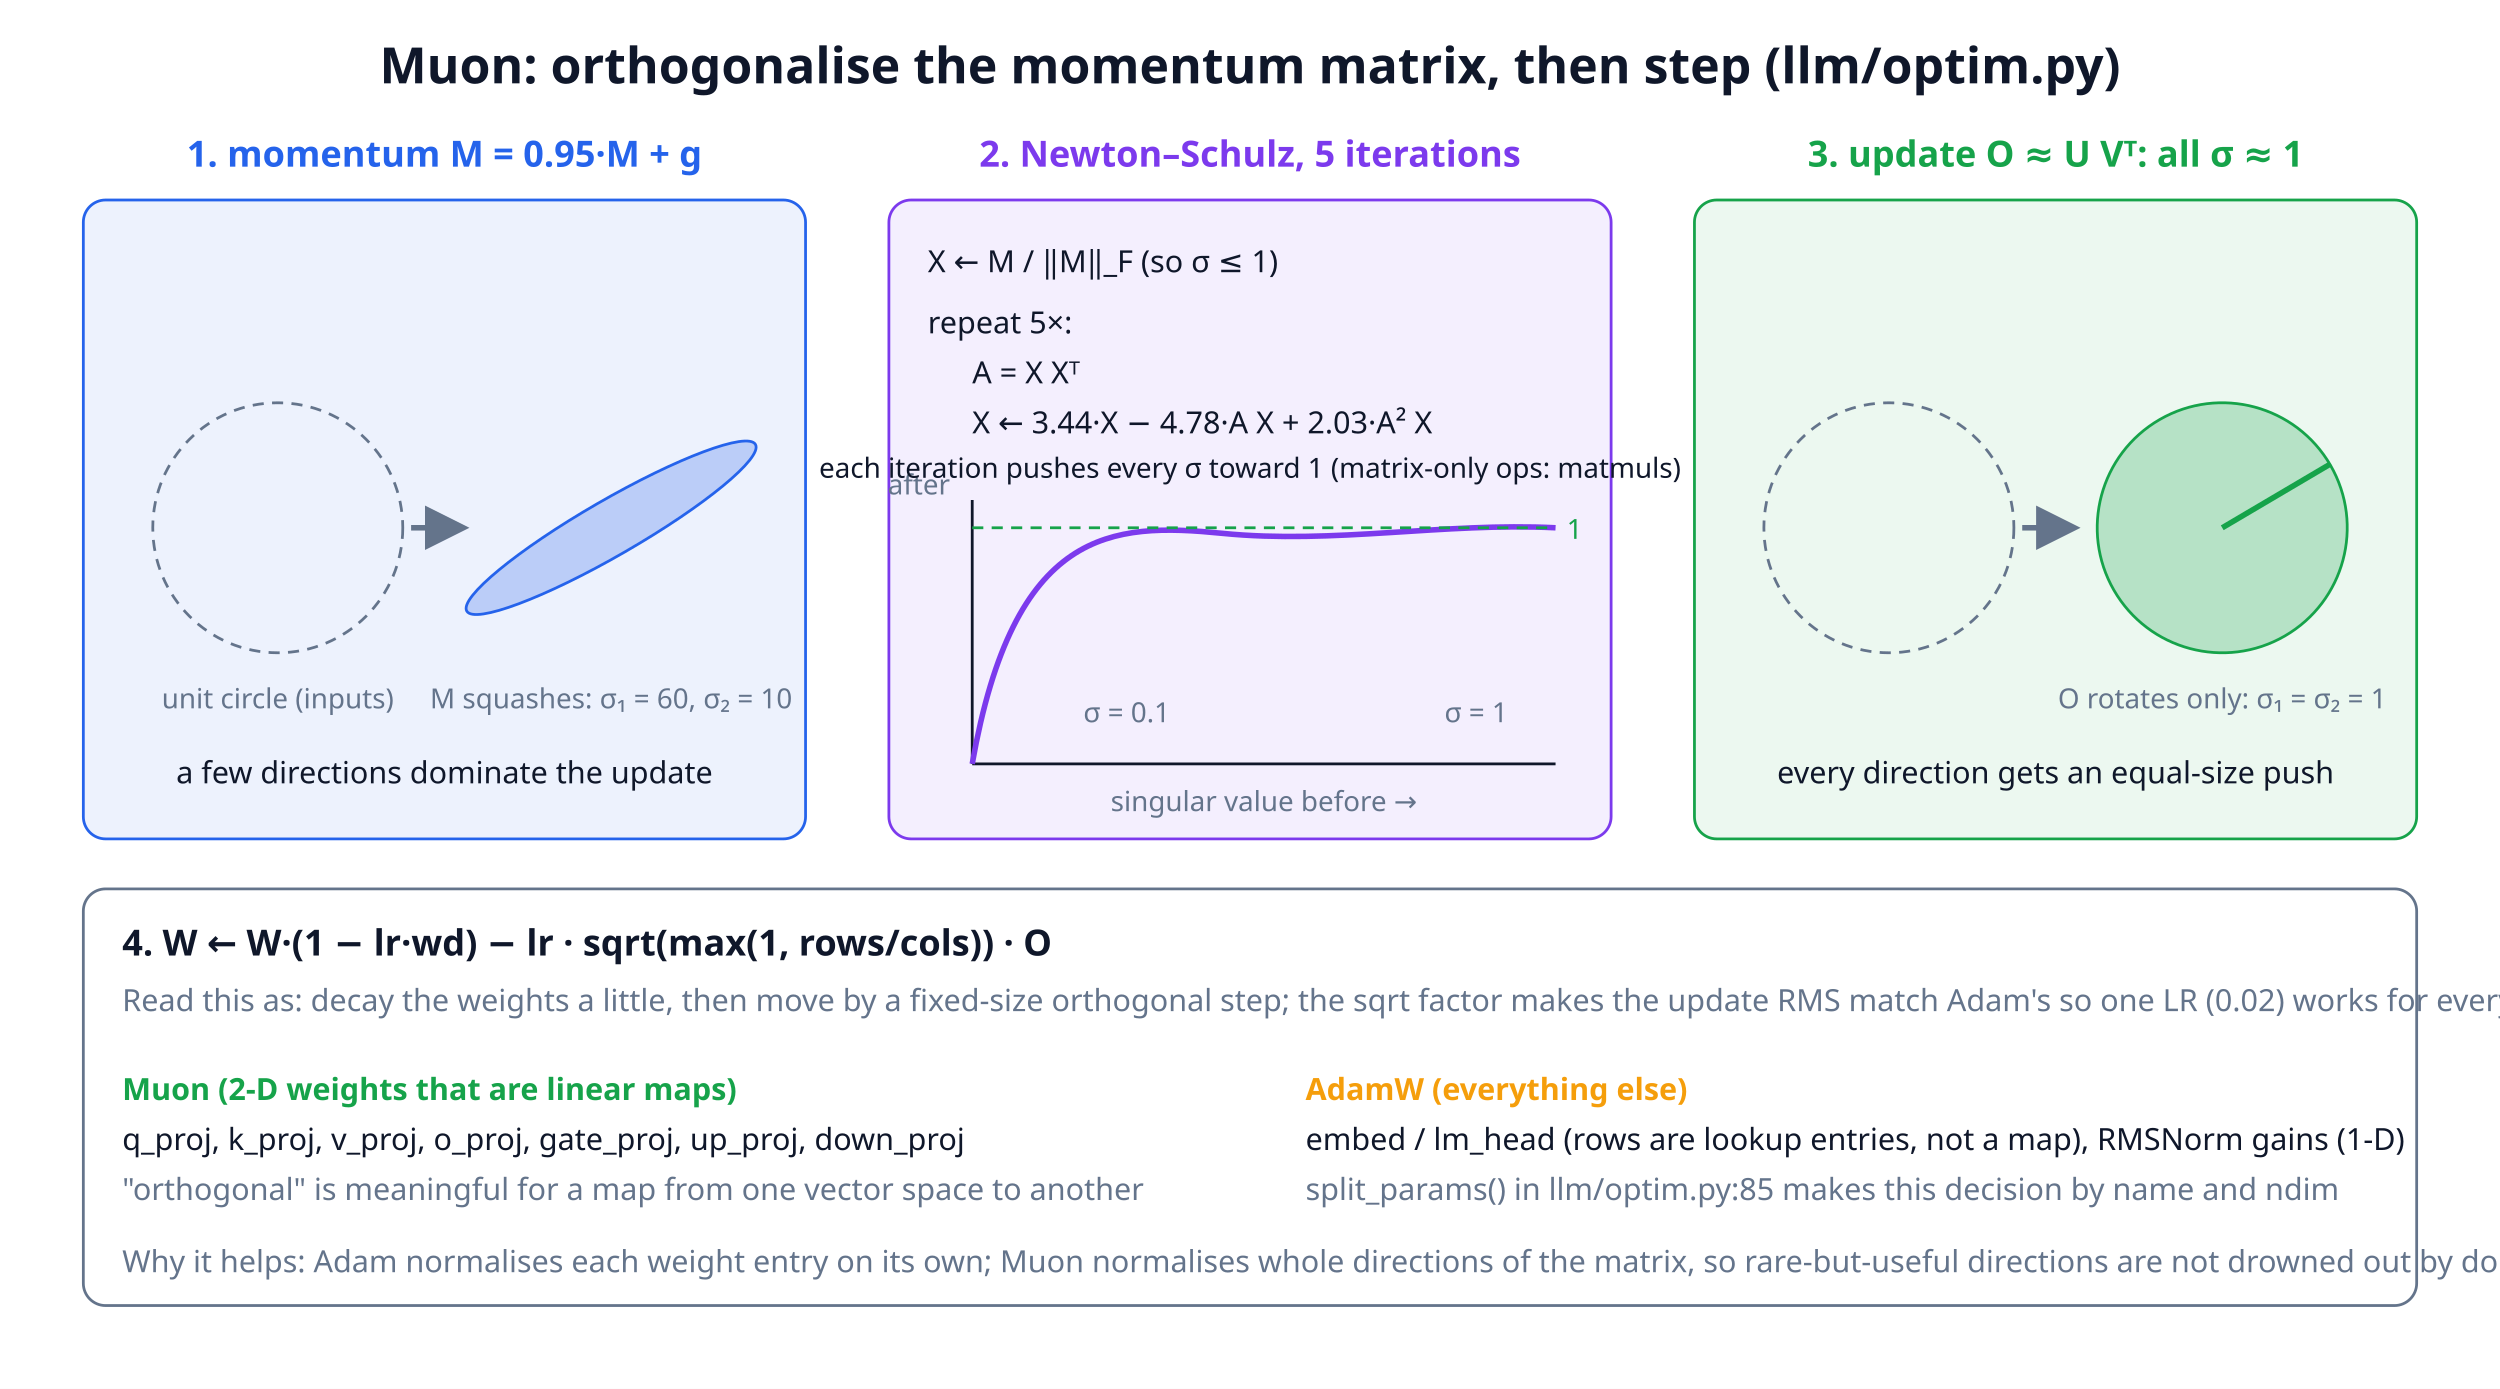
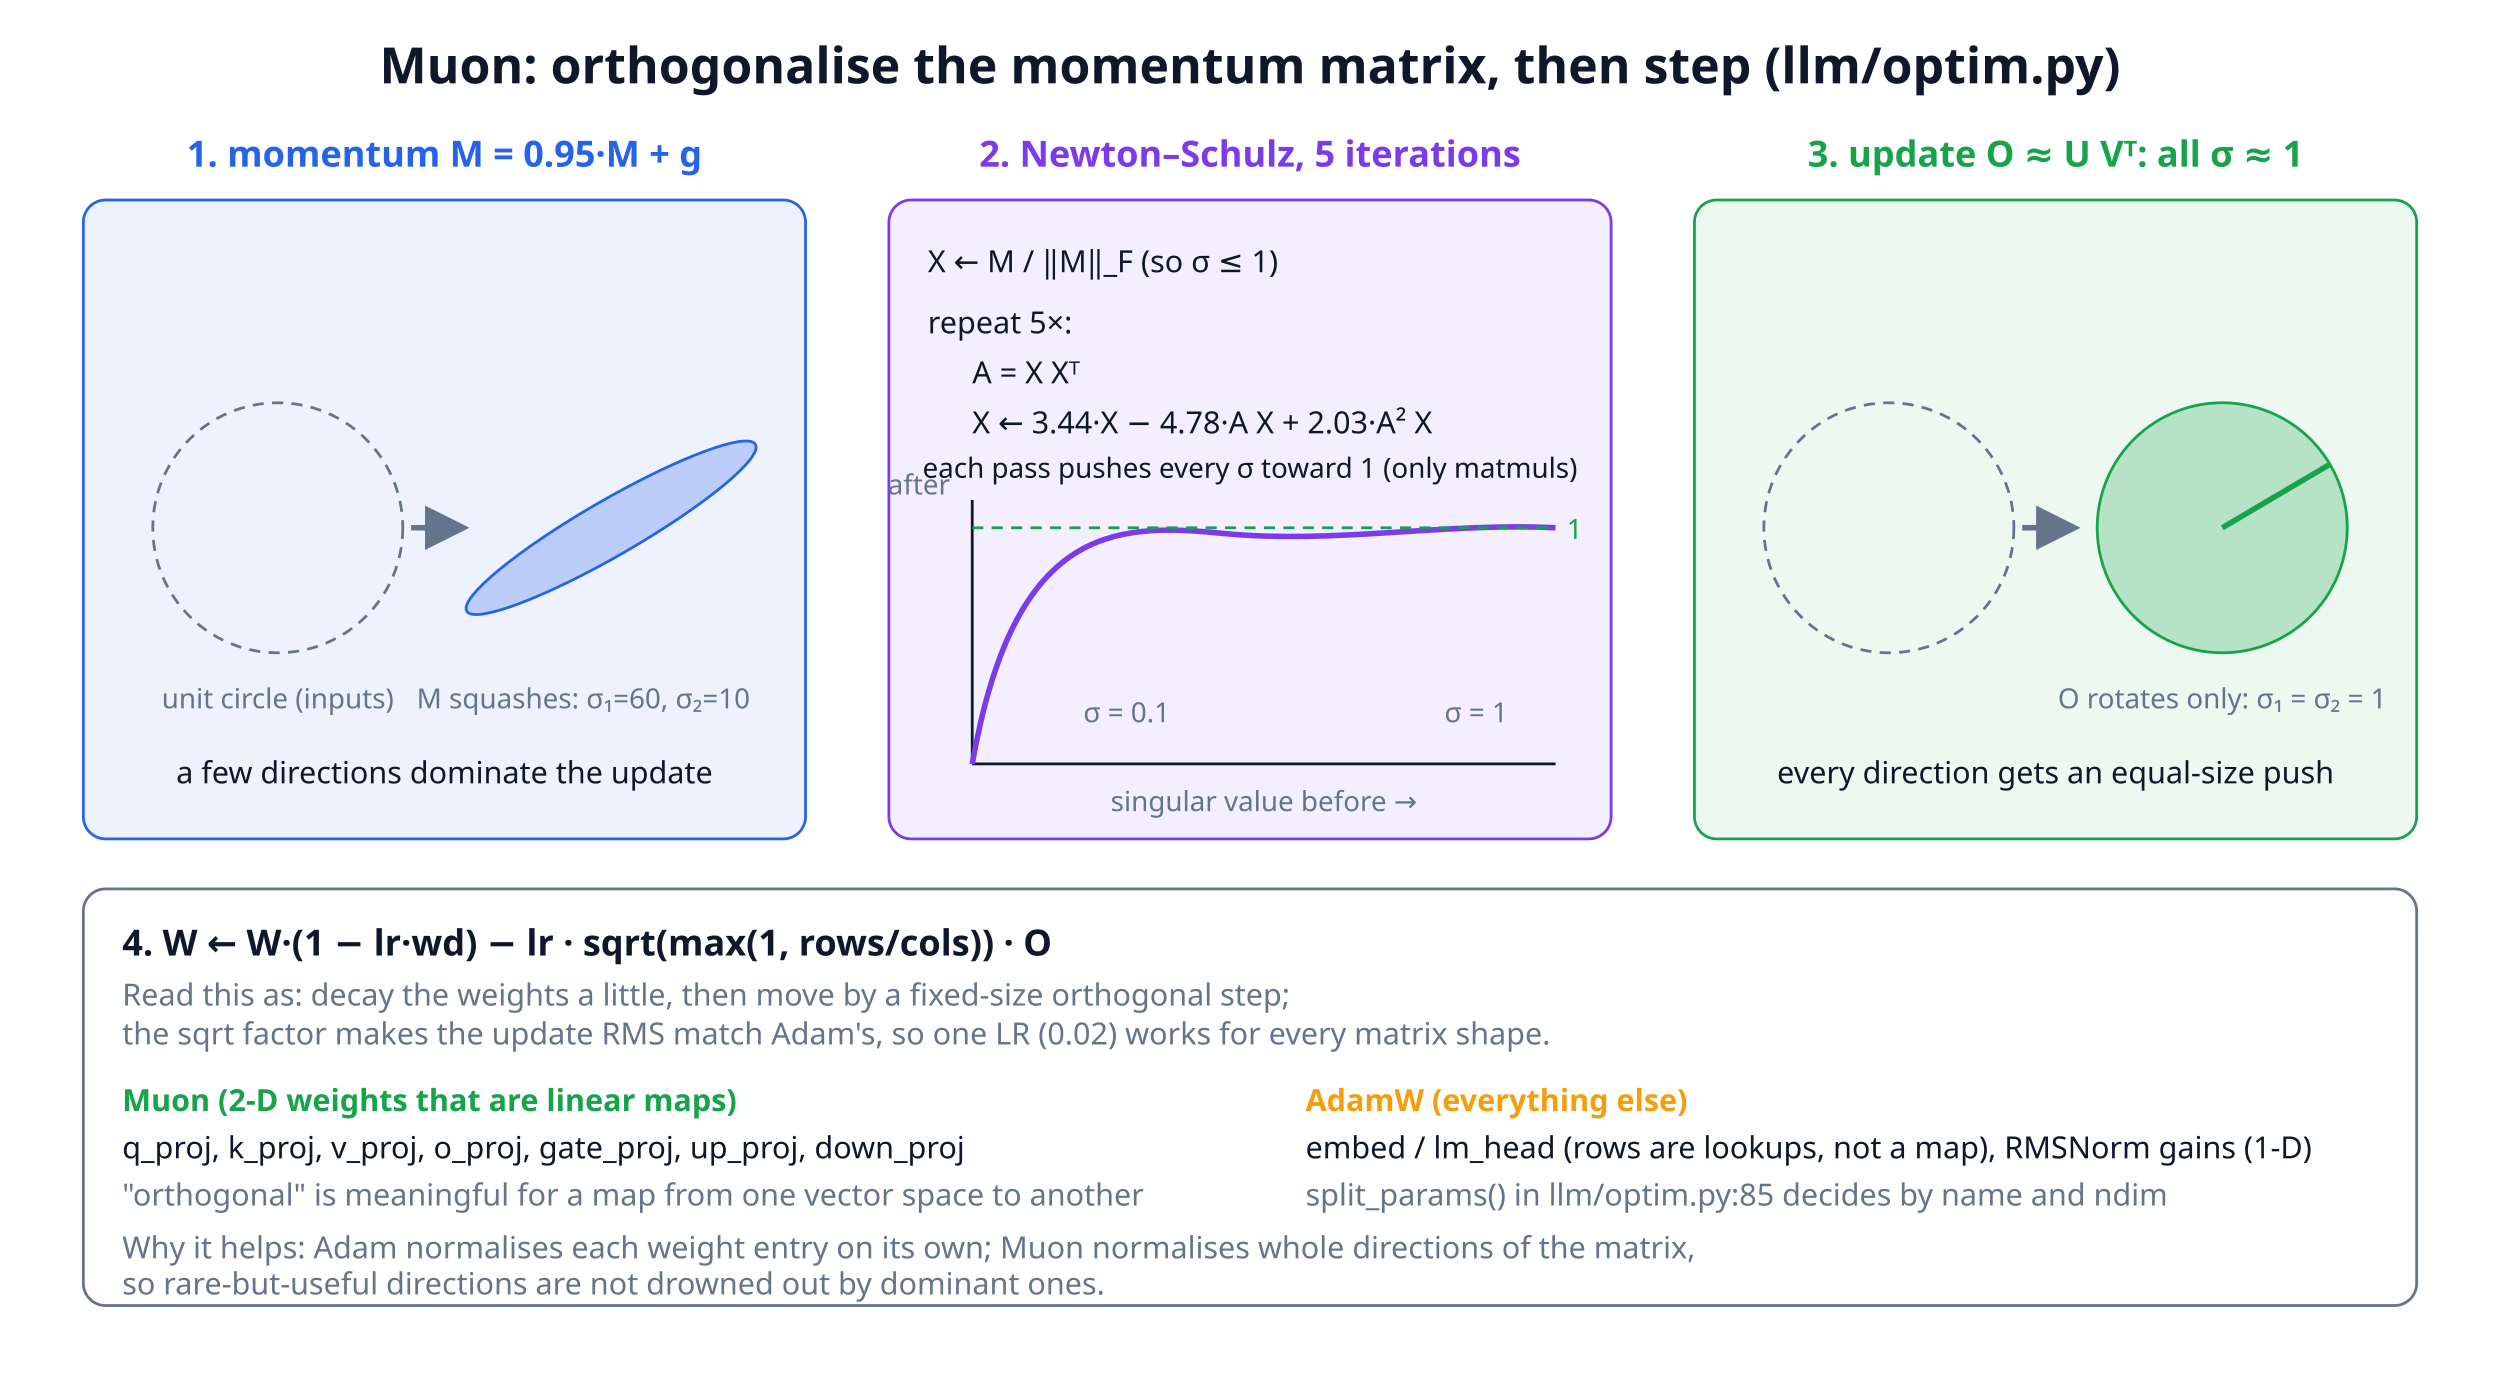
<svg xmlns="http://www.w3.org/2000/svg" width="900" height="500" viewBox="0 0 900 500" font-family="system-ui, sans-serif">
  <rect width="900" height="500" fill="#ffffff" />
  <defs>
    <marker id="ar2" markerWidth="8" markerHeight="8" refX="6" refY="4" orient="auto">
      <path d="M0,0 L8,4 L0,8 z" fill="#64748b" />
    </marker>
  </defs>
  <text x="450" y="30" text-anchor="middle" font-size="18" font-weight="600" fill="#0f172a">Muon: orthogonalise the momentum matrix, then step (llm/optim.py)</text>
  <g transform="translate(30,60)">
    <text x="130" y="0" text-anchor="middle" font-size="13" font-weight="600" fill="#2563eb">1. momentum M = 0.95·M + g</text>
    <rect x="0" y="12" width="260" height="230" rx="8" fill="#2563eb" fill-opacity="0.08" stroke="#2563eb" />
    <circle cx="70" cy="130" r="45" fill="none" stroke="#64748b" stroke-dasharray="4 3" />
    <text x="70" y="195" text-anchor="middle" font-size="10" fill="#64748b">unit circle (inputs)</text>
    <ellipse cx="190" cy="130" rx="60" ry="10" fill="#2563eb" fill-opacity="0.25" stroke="#2563eb" transform="rotate(-30 190 130)" />
    <path d="M118 130 L 135 130" stroke="#64748b" stroke-width="2" marker-end="url(#ar2)" />
-     <text x="190" y="195" text-anchor="middle" font-size="10" fill="#64748b">M squashes: σ₁ = 60, σ₂ = 10</text>
+     <text x="180" y="195" text-anchor="middle" font-size="10" fill="#64748b">M squashes: σ₁=60, σ₂=10</text>
    <text x="130" y="222" text-anchor="middle" font-size="11" fill="#0f172a">a few directions dominate the update</text>
  </g>
  <g transform="translate(320,60)">
    <text x="130" y="0" text-anchor="middle" font-size="13" font-weight="600" fill="#7c3aed">2. Newton–Schulz, 5 iterations</text>
    <rect x="0" y="12" width="260" height="230" rx="8" fill="#7c3aed" fill-opacity="0.08" stroke="#7c3aed" />
    <g font-size="11" fill="#0f172a">
      <text x="14" y="38">X ← M / ‖M‖_F          (so σ ≤ 1)</text>
      <text x="14" y="60">repeat 5×:</text>
      <text x="30" y="78">A = X Xᵀ</text>
      <text x="30" y="96">X ← 3.44·X − 4.78·A X + 2.03·A² X</text>
    </g>
    <line x1="30" y1="215" x2="240" y2="215" stroke="#0f172a" />
    <line x1="30" y1="215" x2="30" y2="120" stroke="#0f172a" />
    <text x="135" y="232" text-anchor="middle" font-size="10" fill="#64748b">singular value before  →</text>
    <text x="22" y="118" text-anchor="end" font-size="10" fill="#64748b">after</text>
    <path d="M30 215 C 45 130, 80 128, 120 132 C 160 136, 200 128, 240 130" fill="none" stroke="#7c3aed" stroke-width="2" />
    <line x1="30" y1="130" x2="240" y2="130" stroke="#16a34a" stroke-dasharray="4 3" />
    <text x="244" y="134" font-size="10" fill="#16a34a">1</text>
    <text x="70" y="200" font-size="10" fill="#64748b">σ = 0.1</text>
    <text x="200" y="200" font-size="10" fill="#64748b">σ = 1</text>
-     <text x="130" y="112" text-anchor="middle" font-size="10" fill="#0f172a">each iteration pushes every σ toward 1 (matrix-only ops: matmuls)</text>
+     <text x="130" y="112" text-anchor="middle" font-size="10" fill="#0f172a">each pass pushes every σ toward 1 (only matmuls)</text>
  </g>
  <g transform="translate(610,60)">
    <text x="130" y="0" text-anchor="middle" font-size="13" font-weight="600" fill="#16a34a">3. update O ≈ U Vᵀ: all σ ≈ 1</text>
    <rect x="0" y="12" width="260" height="230" rx="8" fill="#16a34a" fill-opacity="0.08" stroke="#16a34a" />
    <circle cx="70" cy="130" r="45" fill="none" stroke="#64748b" stroke-dasharray="4 3" />
    <circle cx="190" cy="130" r="45" fill="#16a34a" fill-opacity="0.25" stroke="#16a34a" transform="rotate(-30 190 130)" />
    <line x1="190" y1="130" x2="229" y2="107" stroke="#16a34a" stroke-width="2" />
    <path d="M118 130 L 135 130" stroke="#64748b" stroke-width="2" marker-end="url(#ar2)" />
    <text x="190" y="195" text-anchor="middle" font-size="10" fill="#64748b">O rotates only: σ₁ = σ₂ = 1</text>
    <text x="130" y="222" text-anchor="middle" font-size="11" fill="#0f172a">every direction gets an equal-size push</text>
  </g>
  <g transform="translate(30,320)">
    <rect x="0" y="0" width="840" height="150" rx="8" fill="#ffffff" stroke="#64748b" />
    <text x="14" y="24" font-size="13" font-weight="600" fill="#0f172a">4. W ← W·(1 − lr·wd) − lr · sqrt(max(1, rows/cols)) · O</text>
-     <text x="14" y="44" font-size="11" fill="#64748b">Read this as: decay the weights a little, then move by a fixed-size orthogonal step; the sqrt factor makes the update RMS match Adam's so one LR (0.02) works for every matrix shape.</text>
+     <text x="14" y="42" font-size="11" fill="#64748b">Read this as: decay the weights a little, then move by a fixed-size orthogonal step;</text>
+     <text x="14" y="56" font-size="11" fill="#64748b">the sqrt factor makes the update RMS match Adam's, so one LR (0.02) works for every matrix shape.</text>
    <g font-size="11" fill="#0f172a">
-       <text x="14" y="76" font-weight="600" fill="#16a34a">Muon (2-D weights that are linear maps)</text>
-       <text x="14" y="94">q_proj, k_proj, v_proj, o_proj, gate_proj, up_proj, down_proj</text>
-       <text x="14" y="112" fill="#64748b">"orthogonal" is meaningful for a map from one vector space to another</text>
-       <text x="440" y="76" font-weight="600" fill="#f59e0b">AdamW (everything else)</text>
-       <text x="440" y="94">embed / lm_head (rows are lookup entries, not a map), RMSNorm gains (1-D)</text>
-       <text x="440" y="112" fill="#64748b">split_params() in llm/optim.py:85 makes this decision by name and ndim</text>
+       <text x="14" y="80" font-weight="600" fill="#16a34a">Muon (2-D weights that are linear maps)</text>
+       <text x="14" y="97">q_proj, k_proj, v_proj, o_proj, gate_proj, up_proj, down_proj</text>
+       <text x="14" y="114" fill="#64748b">"orthogonal" is meaningful for a map from one vector space to another</text>
+       <text x="440" y="80" font-weight="600" fill="#f59e0b">AdamW (everything else)</text>
+       <text x="440" y="97">embed / lm_head (rows are lookups, not a map), RMSNorm gains (1-D)</text>
+       <text x="440" y="114" fill="#64748b">split_params() in llm/optim.py:85 decides by name and ndim</text>
    </g>
-     <text x="14" y="138" font-size="11" fill="#64748b">Why it helps: Adam normalises each weight entry on its own; Muon normalises whole directions of the matrix, so rare-but-useful directions are not drowned out by dominant ones.</text>
+     <text x="14" y="133" font-size="11" fill="#64748b">Why it helps: Adam normalises each weight entry on its own; Muon normalises whole directions of the matrix,</text>
+     <text x="14" y="146" font-size="11" fill="#64748b">so rare-but-useful directions are not drowned out by dominant ones.</text>
  </g>
</svg>
